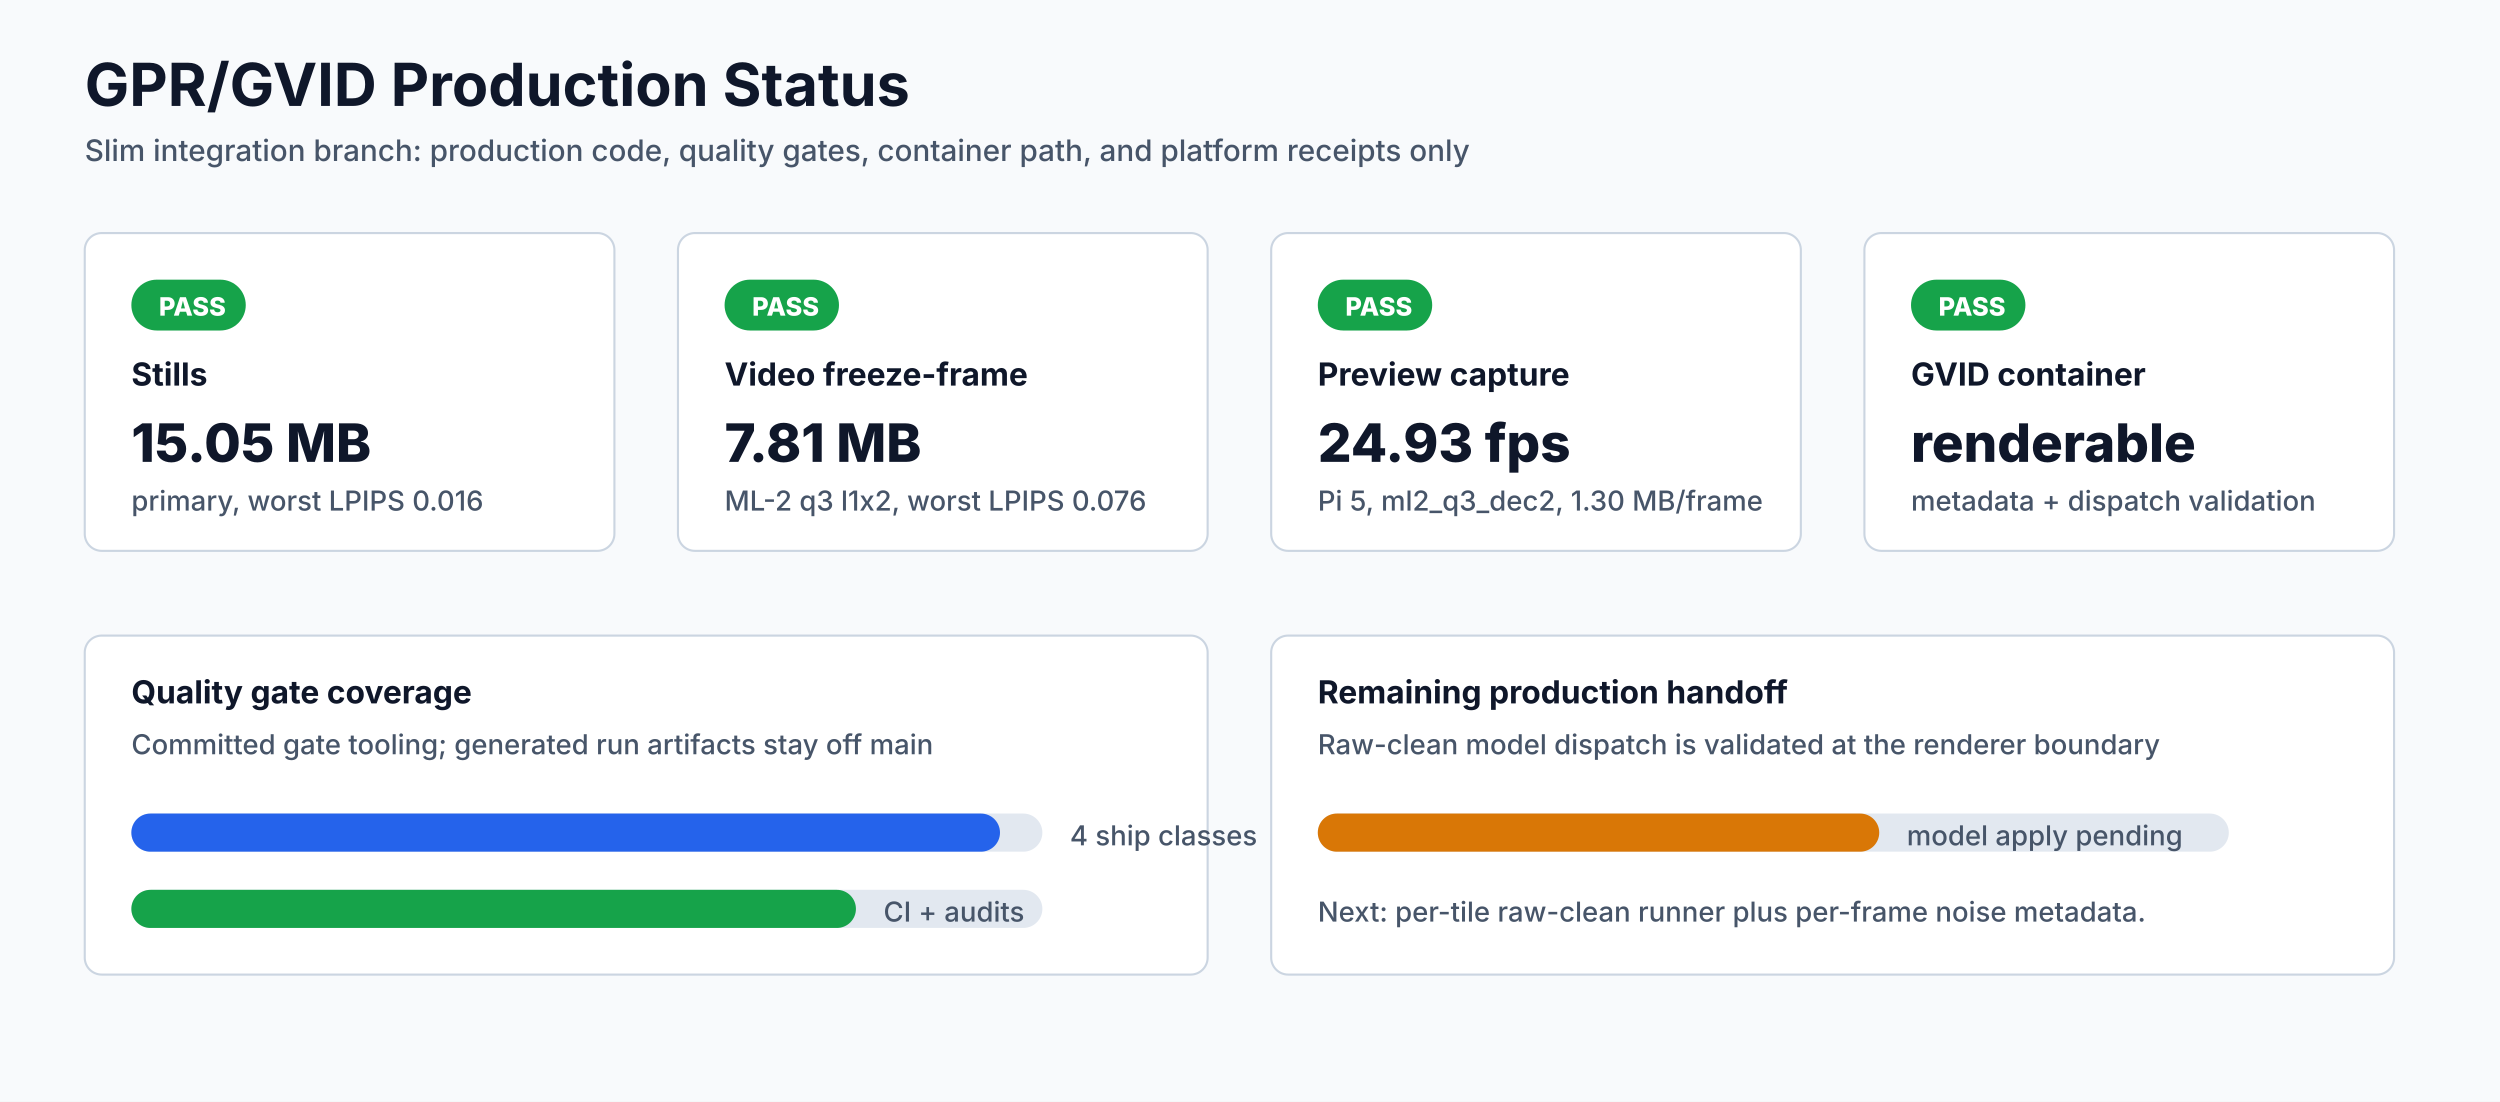
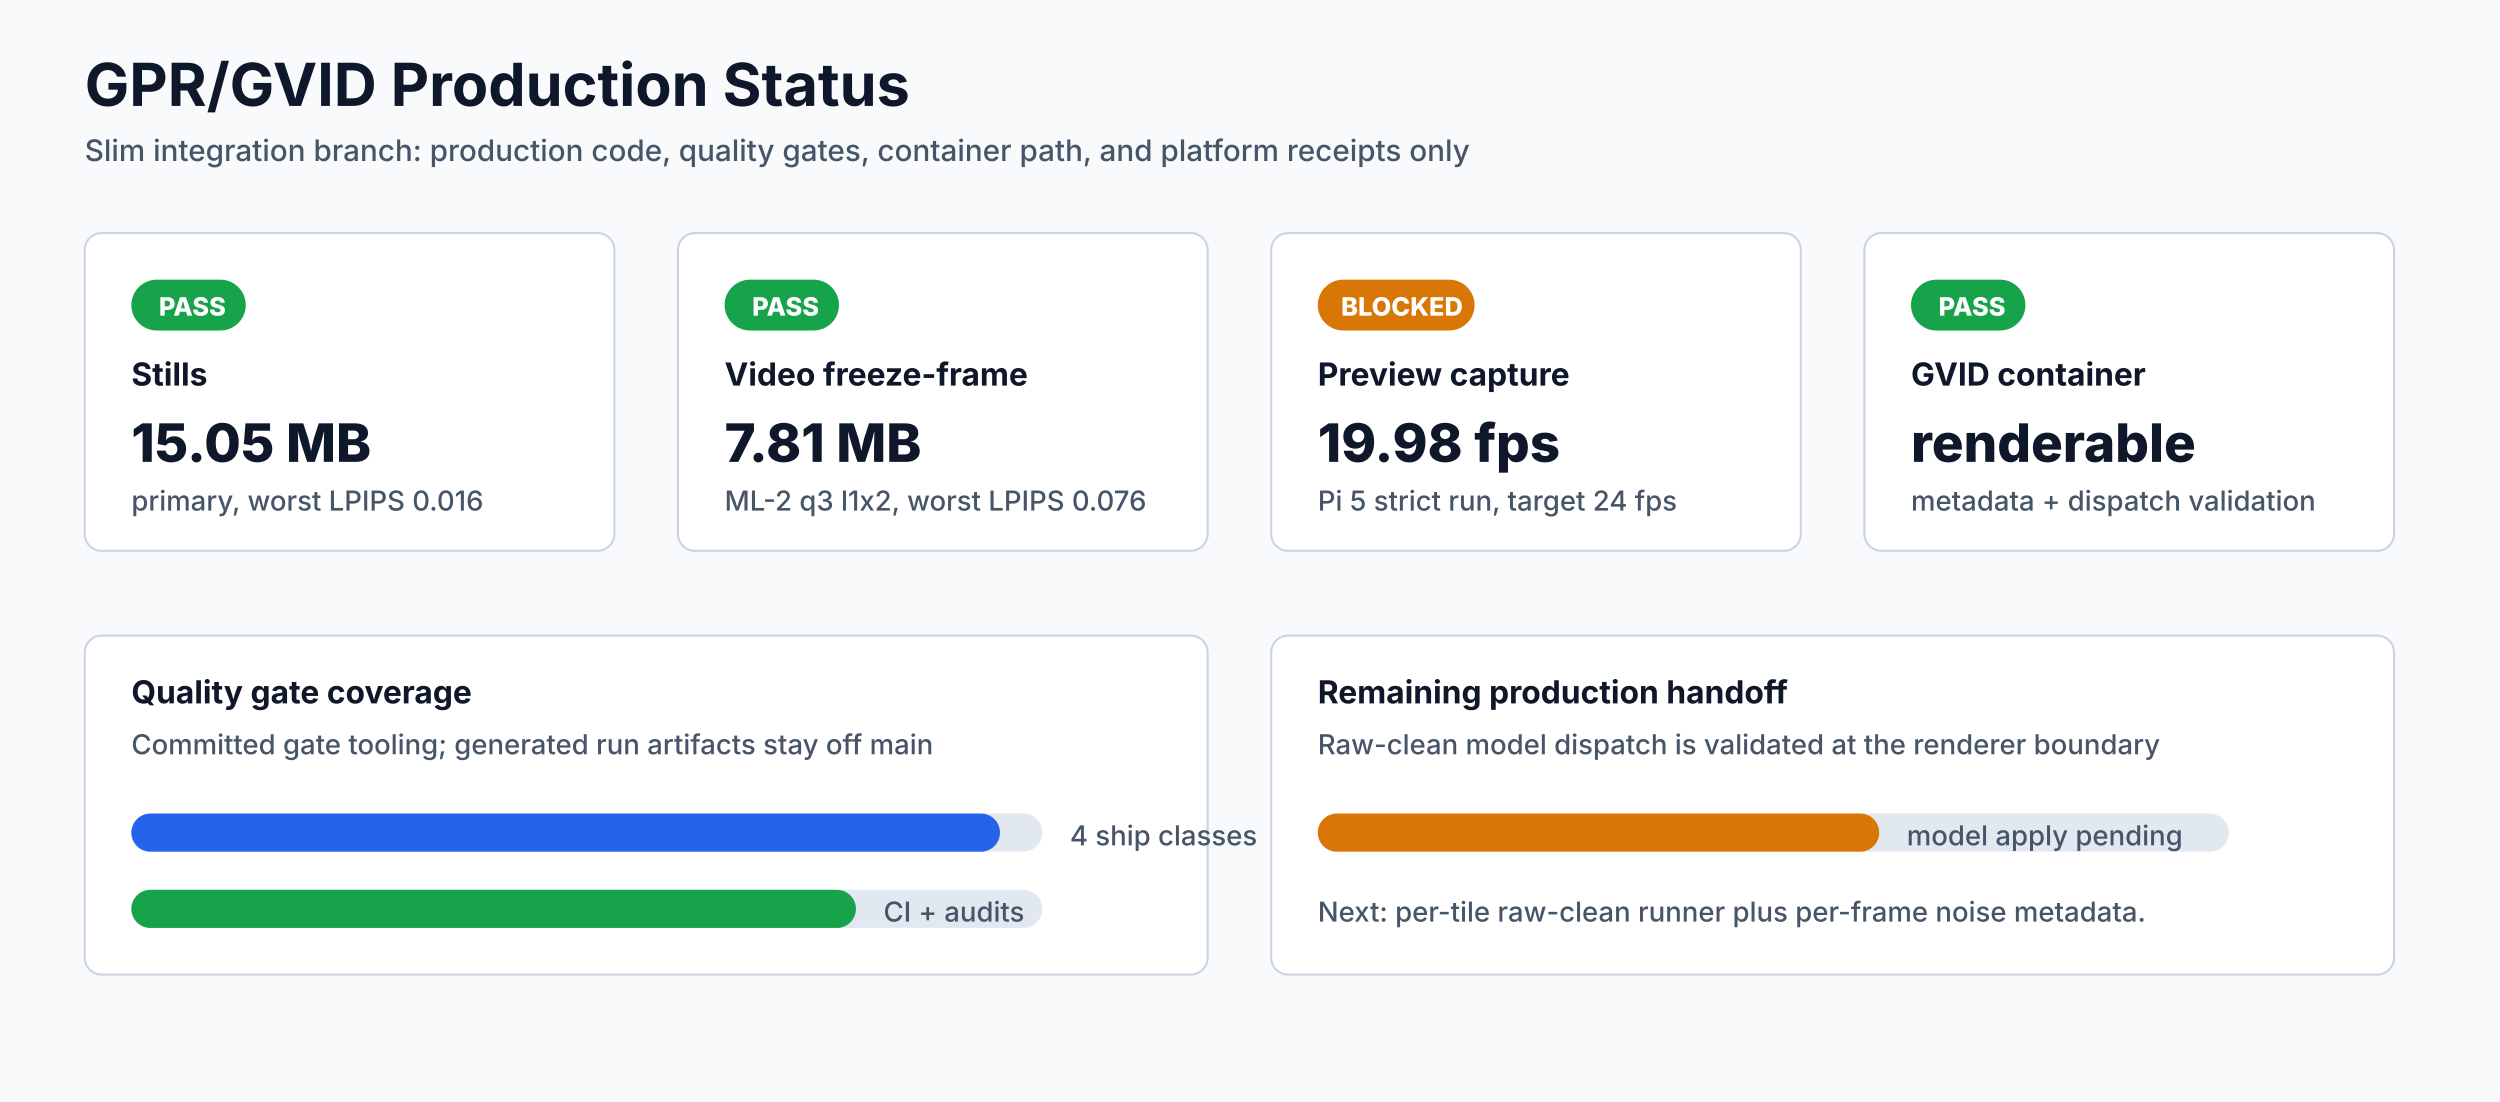
<svg xmlns="http://www.w3.org/2000/svg" width="1180" height="520" viewBox="0 0 1180 520" role="img" aria-labelledby="title desc">
  <defs>
    <style>
      .bg { fill: #f8fafc; }
      .panel { fill: #ffffff; stroke: #cbd5e1; stroke-width: 1; }
      .title { font: 700 28px system-ui, -apple-system, Segoe UI, sans-serif; fill: #0f172a; }
      .subtitle { font: 500 14px system-ui, -apple-system, Segoe UI, sans-serif; fill: #475569; }
      .label { font: 700 15px system-ui, -apple-system, Segoe UI, sans-serif; fill: #0f172a; }
      .small { font: 500 13px system-ui, -apple-system, Segoe UI, sans-serif; fill: #475569; }
      .num { font: 800 25px system-ui, -apple-system, Segoe UI, sans-serif; fill: #0f172a; }
      .pass { fill: #15803d; }
      .warn { fill: #b45309; }
      .track { fill: #e2e8f0; }
      .blue { fill: #2563eb; }
      .green { fill: #16a34a; }
      .amber { fill: #d97706; }
      .ink { fill: #0f172a; }
      .badgeText { font: 800 12px system-ui, -apple-system, Segoe UI, sans-serif; fill: #ffffff; }
    </style>
  </defs>
  <rect class="bg" width="1180" height="520" />
  <text class="title" x="40" y="50">GPR/GVID Production Status</text>
  <text class="subtitle" x="40" y="76">Slim integration branch: production code, quality gates, container path, and platform receipts only</text>
  <rect class="panel" x="40" y="110" width="250" height="150" rx="8" />
  <rect class="green" x="62" y="132" width="54" height="24" rx="12" />
  <text class="badgeText" x="75" y="149">PASS</text>
  <text class="label" x="62" y="182">Stills</text>
  <text class="num" x="62" y="218">15.05 MB</text>
  <text class="small" x="62" y="241">primary, worst LPIPS 0.016</text>
  <rect class="panel" x="320" y="110" width="250" height="150" rx="8" />
  <rect class="green" x="342" y="132" width="54" height="24" rx="12" />
  <text class="badgeText" x="355" y="149">PASS</text>
  <text class="label" x="342" y="182">Video freeze-frame</text>
  <text class="num" x="342" y="218">7.81 MB</text>
  <text class="small" x="342" y="241">ML-2 q3 l1x2, worst LPIPS 0.076</text>
  <rect class="panel" x="600" y="110" width="250" height="150" rx="8" />
-   <rect class="green" x="622" y="132" width="54" height="24" rx="12" />
-   <text class="badgeText" x="635" y="149">PASS</text>
+   <rect class="amber" x="622" y="132" width="74" height="24" rx="12" />
+   <text class="badgeText" x="633" y="149">BLOCKED</text>
  <text class="label" x="622" y="182">Preview capture</text>
-   <text class="num" x="622" y="218">24.93 fps</text>
-   <text class="small" x="622" y="241">Pi 5, ml2_q3_dec2, 1.30 MB/frame</text>
+   <text class="num" x="622" y="218">19.98 fps</text>
+   <text class="small" x="622" y="241">Pi 5 strict run, target 24 fps</text>
  <rect class="panel" x="880" y="110" width="250" height="150" rx="8" />
  <rect class="green" x="902" y="132" width="54" height="24" rx="12" />
  <text class="badgeText" x="915" y="149">PASS</text>
  <text class="label" x="902" y="182">GVID container</text>
  <text class="num" x="902" y="218">renderable</text>
  <text class="small" x="902" y="241">metadata + dispatch validation</text>
  <rect class="panel" x="40" y="300" width="530" height="160" rx="8" />
  <text class="label" x="62" y="332">Quality gate coverage</text>
  <text class="small" x="62" y="356">Committed gate tooling; generated run artifacts stay off main</text>
  <rect class="track" x="62" y="384" width="430" height="18" rx="9" />
  <rect class="blue" x="62" y="384" width="410" height="18" rx="9" />
  <text class="small" x="505" y="399">4 ship classes</text>
  <rect class="track" x="62" y="420" width="430" height="18" rx="9" />
  <rect class="green" x="62" y="420" width="342" height="18" rx="9" />
  <text class="small" x="417" y="435">CI + audits</text>
  <rect class="panel" x="600" y="300" width="530" height="160" rx="8" />
  <text class="label" x="622" y="332">Remaining production handoff</text>
  <text class="small" x="622" y="356">Raw-clean model dispatch is validated at the renderer boundary</text>
  <rect class="track" x="622" y="384" width="430" height="18" rx="9" />
  <rect class="amber" x="622" y="384" width="265" height="18" rx="9" />
  <text class="small" x="900" y="399">model apply pending</text>
  <text class="small" x="622" y="435">Next: per-tile raw-clean runner plus per-frame noise metadata.</text>
</svg>
